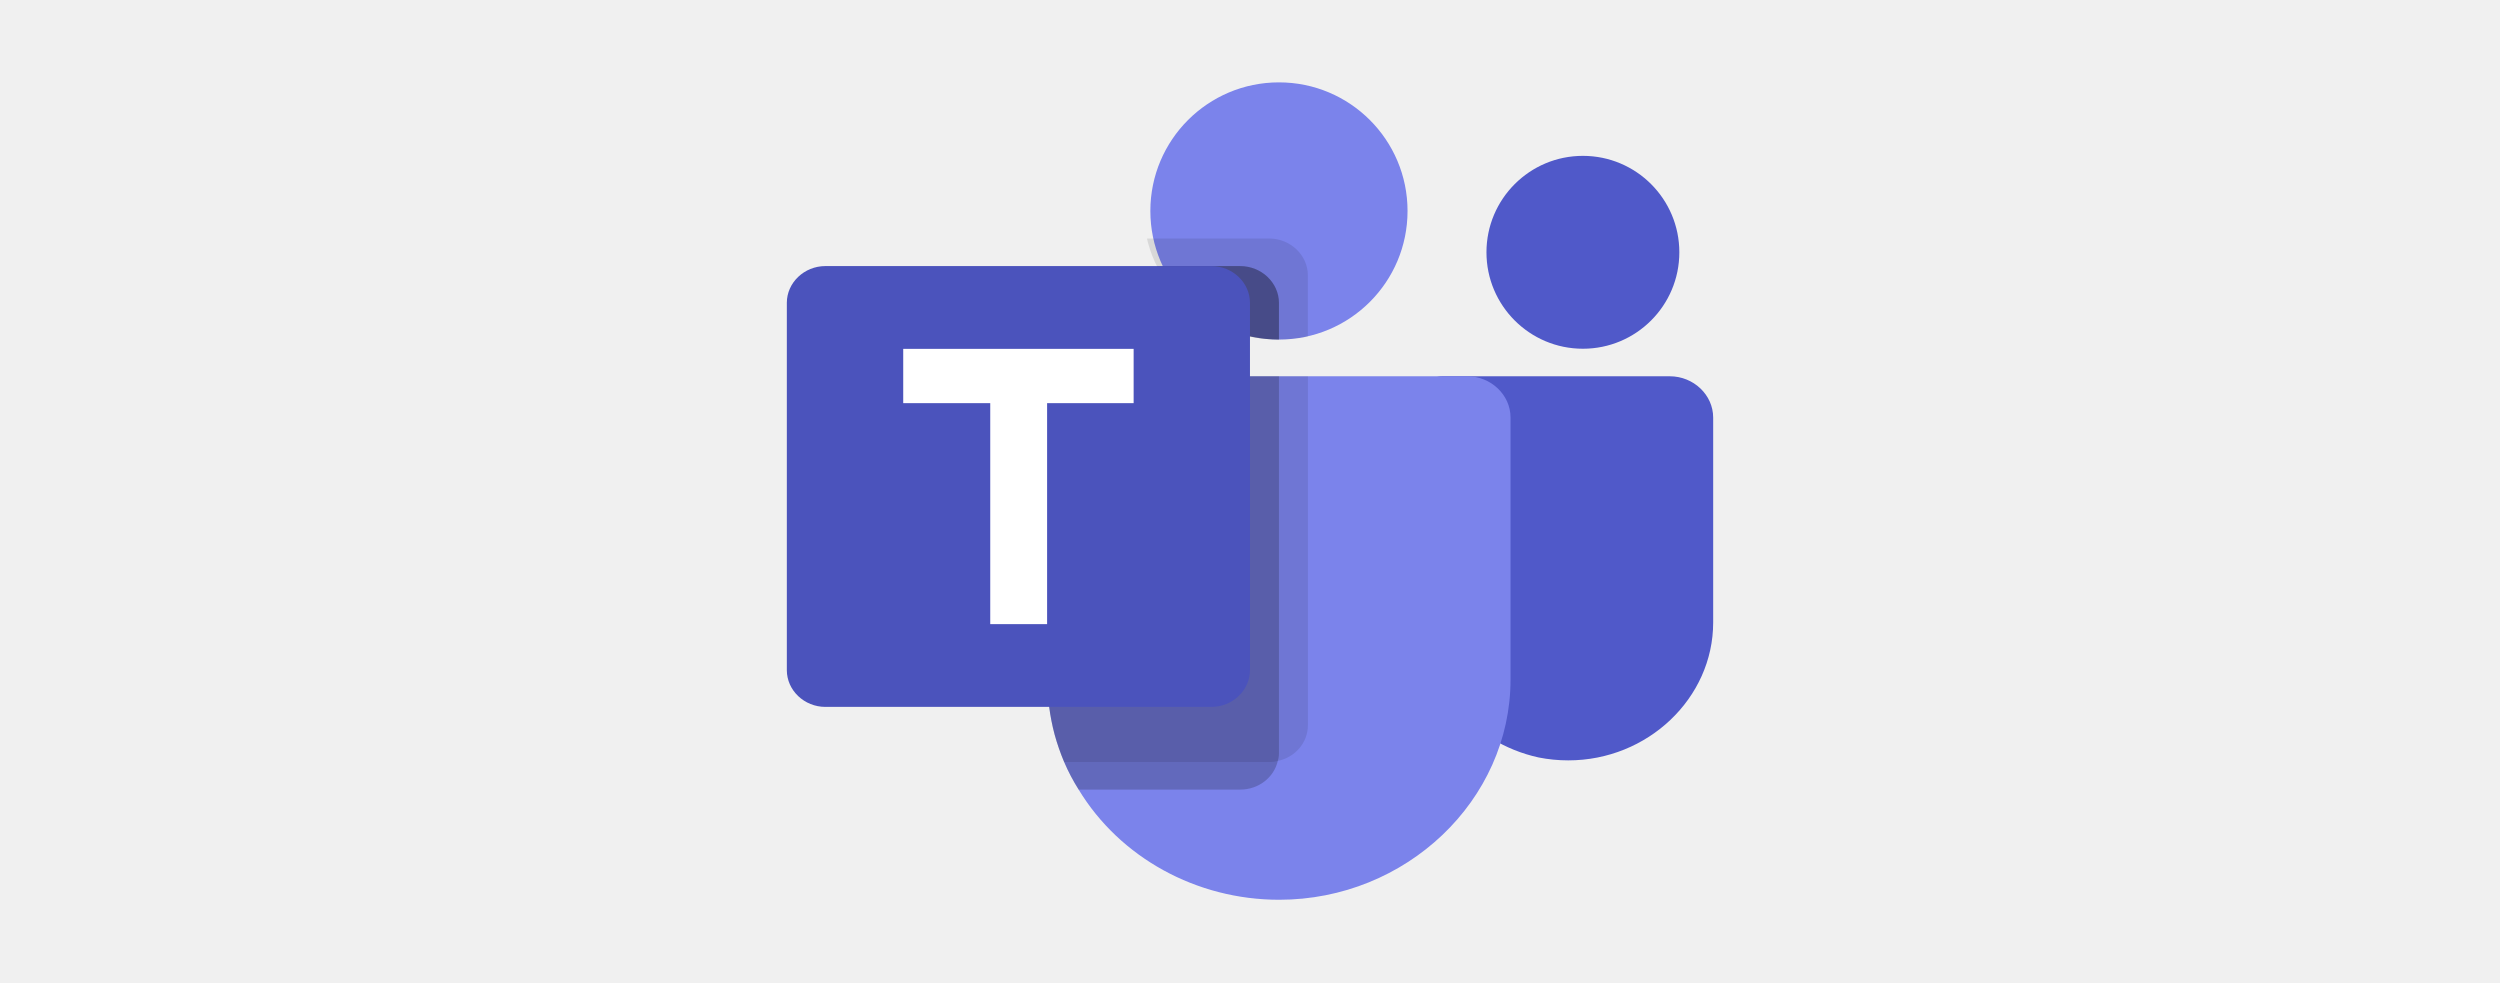
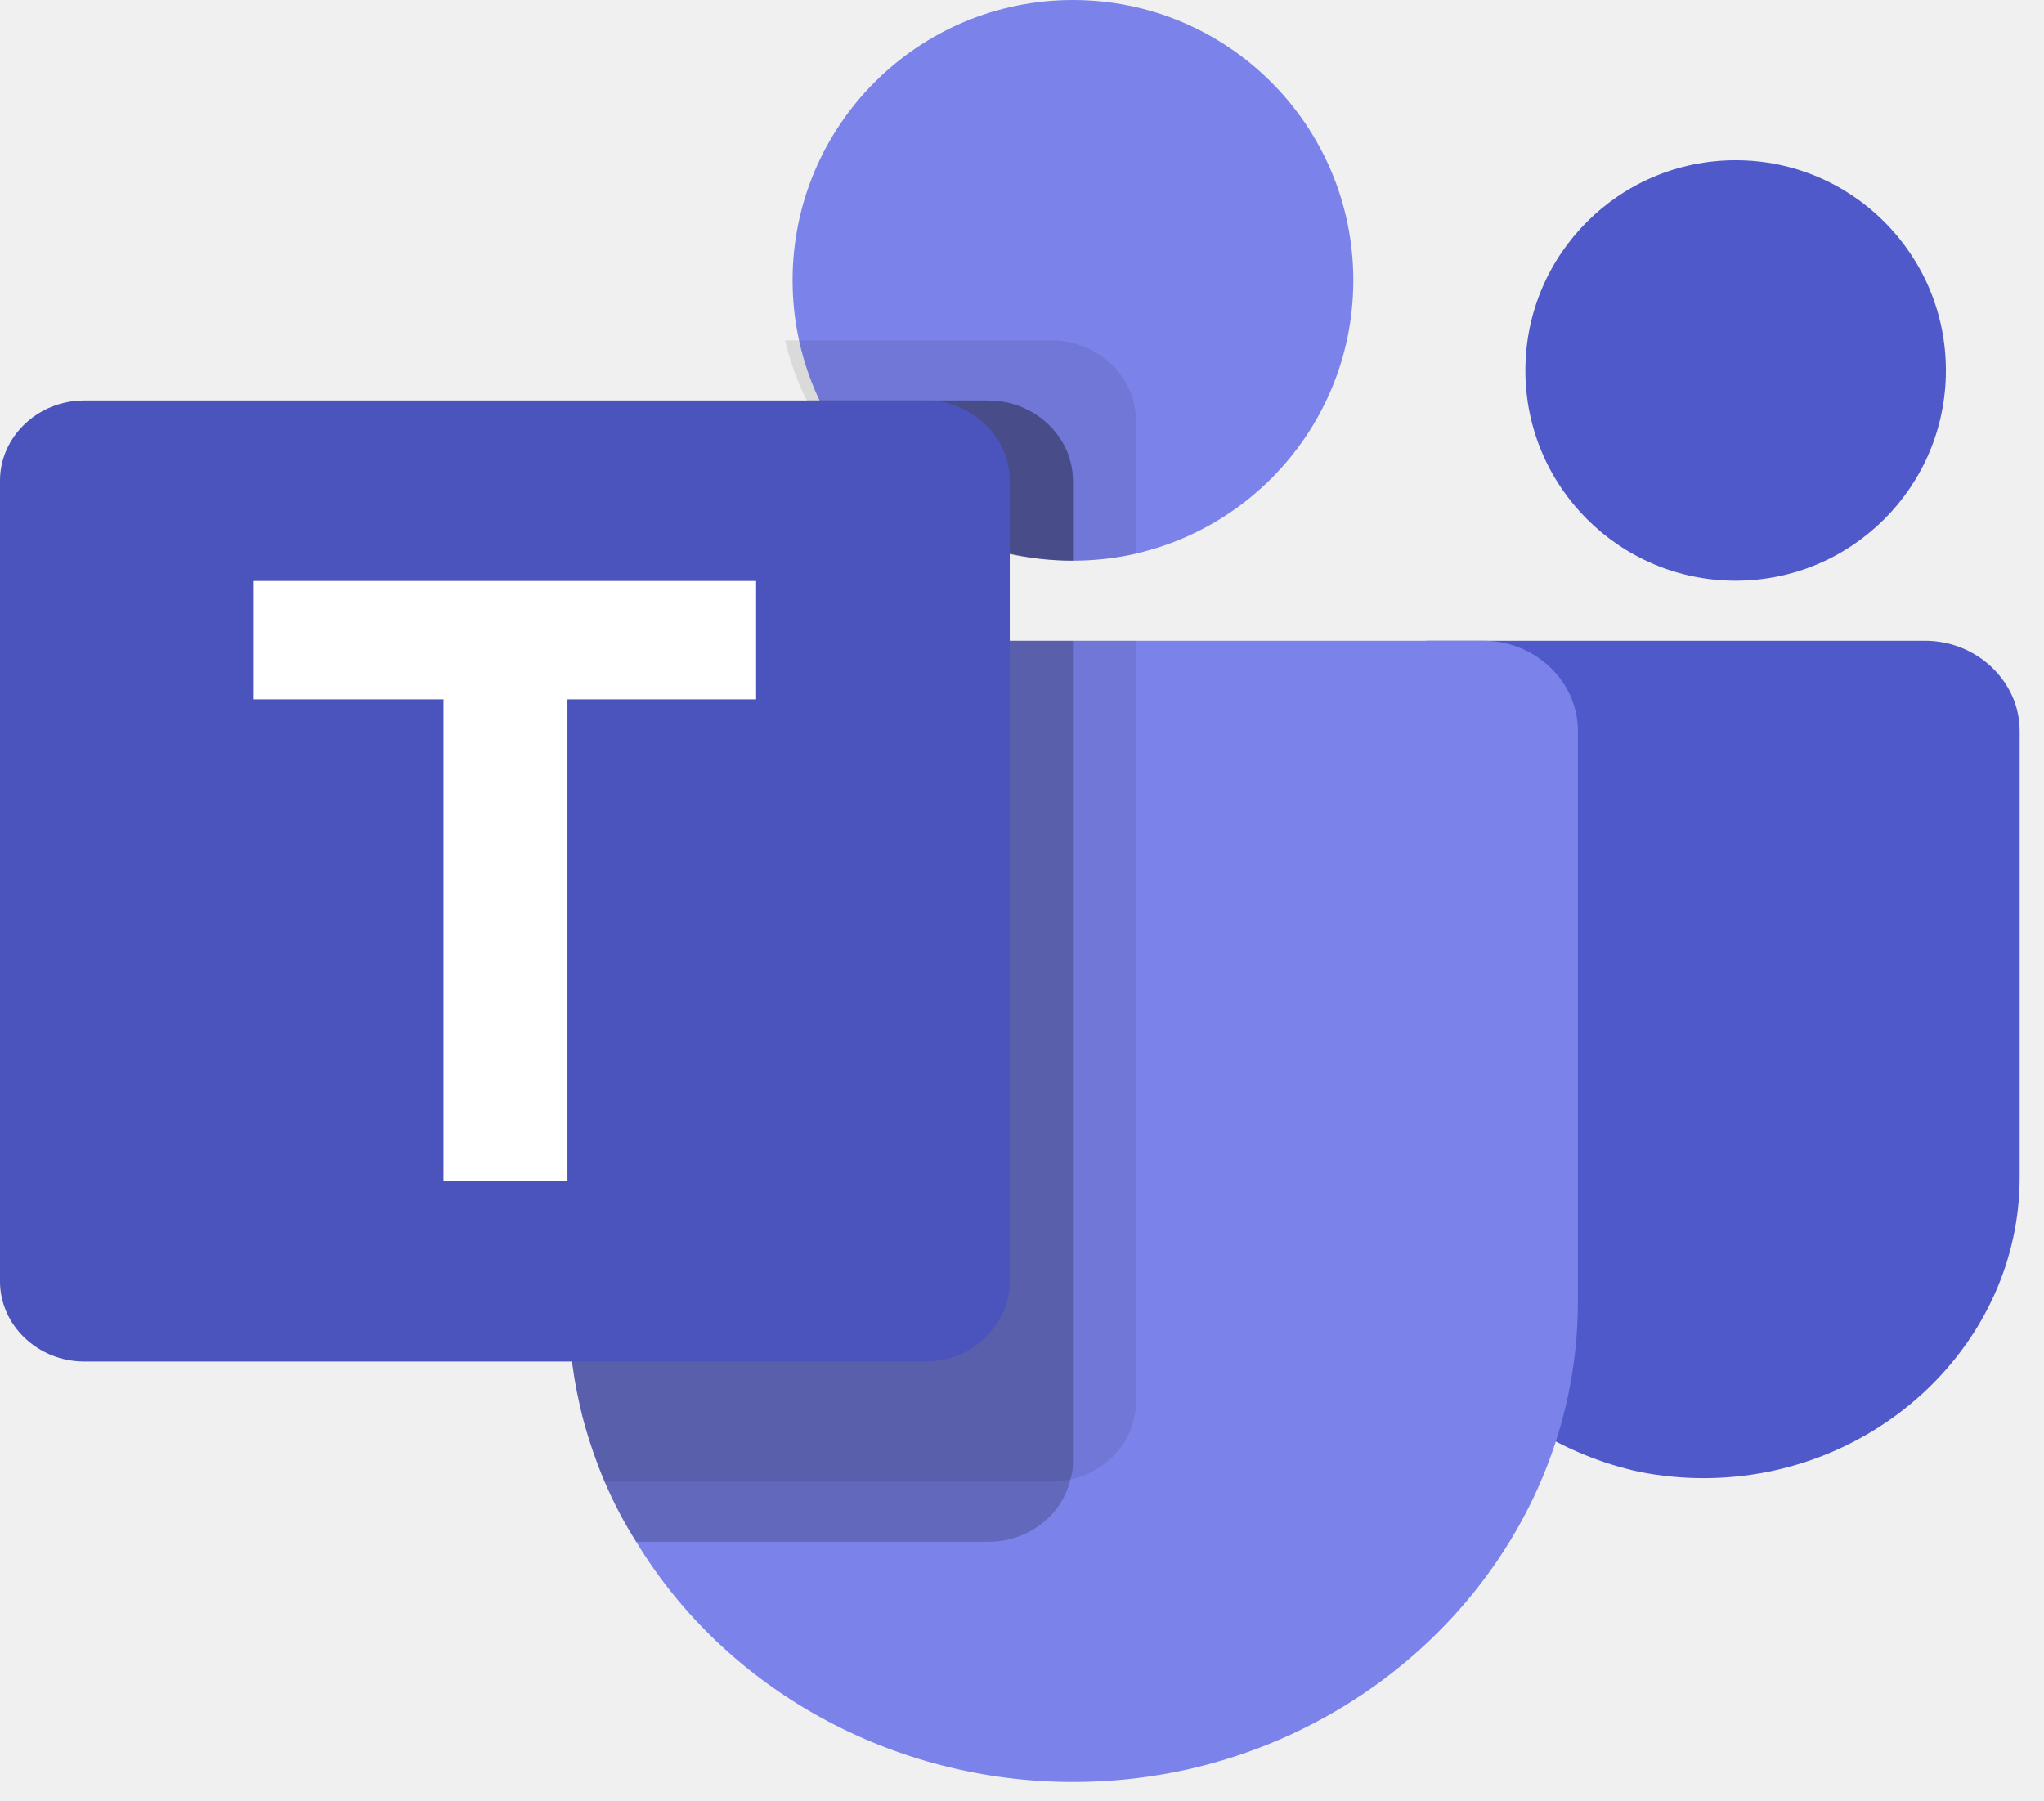
- <svg xmlns="http://www.w3.org/2000/svg" width="224" height="88" clip-rule="evenodd">
-   <g>
-     <rect x="-1" y="-1" width="226" height="90" id="canvas_background" fill="none" />
-   </g>
-   <g>
-     <g stroke="null" id="svg_13">
-       <g stroke="null" id="svg_12">
-         <circle stroke="null" cx="114.594" cy="18.902" r="11.522" fill="#7b83eb" id="svg_1" />
-         <path stroke="null" d="m113.73,21.371l-10.961,0l0.054,0.229l0.005,0.02l0.054,0.213c1.646,5.937 7.999,9.636 14.302,8.324l0,-5.496c-0.006,-1.803 -1.563,-3.285 -3.457,-3.291l0.003,0z" fill-opacity="0.098" fill-rule="nonzero" id="svg_2" />
-         <path stroke="null" d="m111.136,23.84l-7.481,0c2,4.015 6.27,6.584 10.938,6.584l0,-3.291c-0.006,-1.803 -1.563,-3.285 -3.457,-3.291l0,-0.003z" fill-opacity="0.2" fill-rule="nonzero" id="svg_3" />
-         <circle stroke="null" cx="141.828" cy="22.606" r="8.641" fill="#5059c9" id="svg_4" />
-         <path stroke="null" d="m149.61,33.715l-20.39,0c-0.909,0 -1.657,0.712 -1.657,1.577l0,20.021c-0.117,5.95 4.195,11.213 10.287,12.554c0.877,0.175 1.771,0.263 2.667,0.263c7.12,0 12.98,-5.573 12.984,-12.35l0,-18.363c0,-2.031 -1.756,-3.703 -3.89,-3.703z" fill="#5059c9" fill-rule="nonzero" id="svg_5" />
-         <path stroke="null" d="m135.344,37.418l0,23.464c0,10.828 -9.361,19.737 -20.737,19.737c-7.401,0 -14.262,-3.772 -17.962,-9.874a18.655,17.756 0 0 1 -1.297,-2.469a21.687,20.642 0 0 1 -0.856,-2.469a21.362,20.332 0 0 1 -0.649,-4.938l0,-23.453l0,-0.005c0,-2.029 1.754,-3.698 3.886,-3.698l33.729,0c2.132,0 3.886,1.669 3.886,3.698l0,0.005z" fill="#7b83eb" fill-rule="nonzero" id="svg_6" />
-         <path stroke="null" d="m111.136,23.84l-7.481,0c2,4.015 6.27,6.584 10.938,6.584l0,-3.291c-0.006,-1.803 -1.563,-3.285 -3.457,-3.291l0,-0.003z" fill-opacity="0.2" fill-rule="nonzero" id="svg_7" />
-         <path stroke="null" d="m117.188,33.715l0,31.279a3.434,3.268 0 0 1 -2.698,3.185a2.513,2.392 0 0 1 -0.752,0.099l-18.39,0a21.687,20.642 0 0 1 -0.856,-2.469a21.362,20.332 0 0 1 -0.649,-4.938l0,-23.453l0,-0.005c0,-2.029 1.754,-3.698 3.886,-3.698l19.458,0z" fill-opacity="0.098" fill-rule="nonzero" id="svg_8" />
-         <path stroke="null" d="m114.594,33.715l0,33.748a2.513,2.392 0 0 1 -0.104,0.716a3.434,3.268 0 0 1 -3.346,2.568l-14.499,0a18.611,17.714 0 0 1 -1.297,-2.469a21.622,20.58 0 0 1 -0.856,-2.469a21.362,20.332 0 0 1 -0.649,-4.938l0,-23.453l0,-0.005c0,-2.029 1.754,-3.698 3.886,-3.698l16.864,0zm0,0l0,28.81c-0.009,1.798 -1.56,3.275 -3.45,3.284l-16.652,0a21.362,20.332 0 0 1 -0.649,-4.938l0,-23.453l0,-0.005c0,-2.029 1.754,-3.698 3.886,-3.698l16.864,0zm-16.86,0l-0.005,0c-2.132,0 -3.886,1.669 -3.886,3.698l0,23.458a21.362,20.332 0 0 0 0.649,4.938l14.058,0c1.889,-0.008 3.441,-1.485 3.45,-3.284l0,-28.81l-14.266,0z" fill-opacity="0.2" fill-rule="nonzero" id="svg_9" />
-         <path stroke="null" d="m73.957,23.84l34.583,0c1.897,0 3.457,1.486 3.457,3.291l0,32.916c0,1.805 -1.561,3.291 -3.457,3.291l-34.583,0c-1.897,0 -3.457,-1.486 -3.457,-3.291l0,-32.916c0,-1.805 1.561,-3.291 3.457,-3.291z" fill="#4b53bc" fill-rule="nonzero" id="svg_10" />
-         <path stroke="null" d="m101.573,36.122l-7.753,0l0,19.8l-5.094,0l0,-19.8l-7.797,0l0,-4.864l20.644,0l0,4.864z" fill="#fff" fill-rule="nonzero" id="svg_11" />
-       </g>
-     </g>
+ <svg xmlns="http://www.w3.org/2000/svg" viewBox="0 0 84 74" fill-rule="evenodd" clip-rule="evenodd" stroke-linejoin="round" stroke-miterlimit="2">
+   <g transform="translate(-70.5 -7.38)">
+     <circle cx="114.594" cy="18.902" r="11.522" fill="#7b83eb" />
+     <path d="M113.73 21.371h-10.961l.054.229.006.02.054.213c1.645 5.937 7.999 9.636 14.302 8.324v-5.495c-.006-1.803-1.563-3.286-3.457-3.291h.002z" fill-opacity=".09" fill-rule="nonzero" />
+     <path d="M111.136 23.84h-7.48c2 4.014 6.269 6.584 10.938 6.584v-3.291c-.006-1.803-1.563-3.285-3.458-3.291v-.002z" fill-opacity=".2" fill-rule="nonzero" />
+     <circle cx="141.828" cy="22.606" r="8.641" fill="#5059c9" />
+     <path d="M149.61 33.715h-20.39c-.909 0-1.657.712-1.657 1.577v20.022c-.117 5.95 4.195 11.212 10.286 12.554.877.175 1.771.263 2.667.263 7.12 0 12.979-5.574 12.984-12.35V37.418c0-2.032-1.756-3.703-3.89-3.703z" fill="#5059c9" fill-rule="nonzero" />
+     <path d="M135.344 37.418v23.464c0 10.828-9.361 19.738-20.737 19.738-7.402 0-14.263-3.772-17.962-9.874a17.397 17.397 0 01-1.297-2.469 19.952 19.952 0 01-.856-2.468 19.447 19.447 0 01-.648-4.938V37.413c0-2.029 1.754-3.698 3.885-3.698h33.729c2.132 0 3.886 1.669 3.886 3.698v.005z" fill="#7b83eb" fill-rule="nonzero" />
+     <path d="M111.136 23.84h-7.48c2 4.014 6.269 6.584 10.938 6.584v-3.291c-.006-1.803-1.563-3.285-3.458-3.291v-.002z" fill-opacity=".2" fill-rule="nonzero" />
+     <path d="M117.188 33.715v31.279c-.004 1.526-1.131 2.857-2.698 3.184a2.617 2.617 0 01-.752.099h-18.39a19.91 19.91 0 01-.856-2.469 19.434 19.434 0 01-.648-4.937V37.413c0-2.029 1.754-3.698 3.885-3.698h19.459z" fill-opacity=".09" fill-rule="nonzero" />
+     <path d="M114.594 33.715v33.747c.003.243-.031.484-.104.717-.344 1.491-1.742 2.564-3.346 2.567H96.645a17.397 17.397 0 01-1.297-2.469 20.119 20.119 0 01-.856-2.468 19.447 19.447 0 01-.648-4.938V37.413c0-2.029 1.754-3.698 3.885-3.698h16.865zm0 0v28.81c-.009 1.798-1.561 3.275-3.45 3.283H94.492a19.434 19.434 0 01-.648-4.937V37.413c0-2.029 1.754-3.698 3.885-3.698h16.865zm-16.86 0h-.005c-2.131 0-3.885 1.669-3.885 3.698v23.458c.003 1.665.221 3.323.648 4.938h14.058c1.89-.009 3.441-1.486 3.45-3.284v-28.81H97.734z" fill-opacity=".2" fill-rule="nonzero" />
+     <path d="M73.957 23.84h34.583c1.897 0 3.457 1.485 3.457 3.29v32.917c0 1.805-1.56 3.29-3.457 3.29H73.957c-1.896 0-3.457-1.485-3.457-3.29V27.13c0-1.805 1.561-3.29 3.457-3.29z" fill="#4b53bc" fill-rule="nonzero" />
+     <path d="M101.573 36.122H93.82v19.799h-5.094V36.122h-7.797v-4.864h20.644v4.864z" fill="#fff" fill-rule="nonzero" />
  </g>
</svg>
